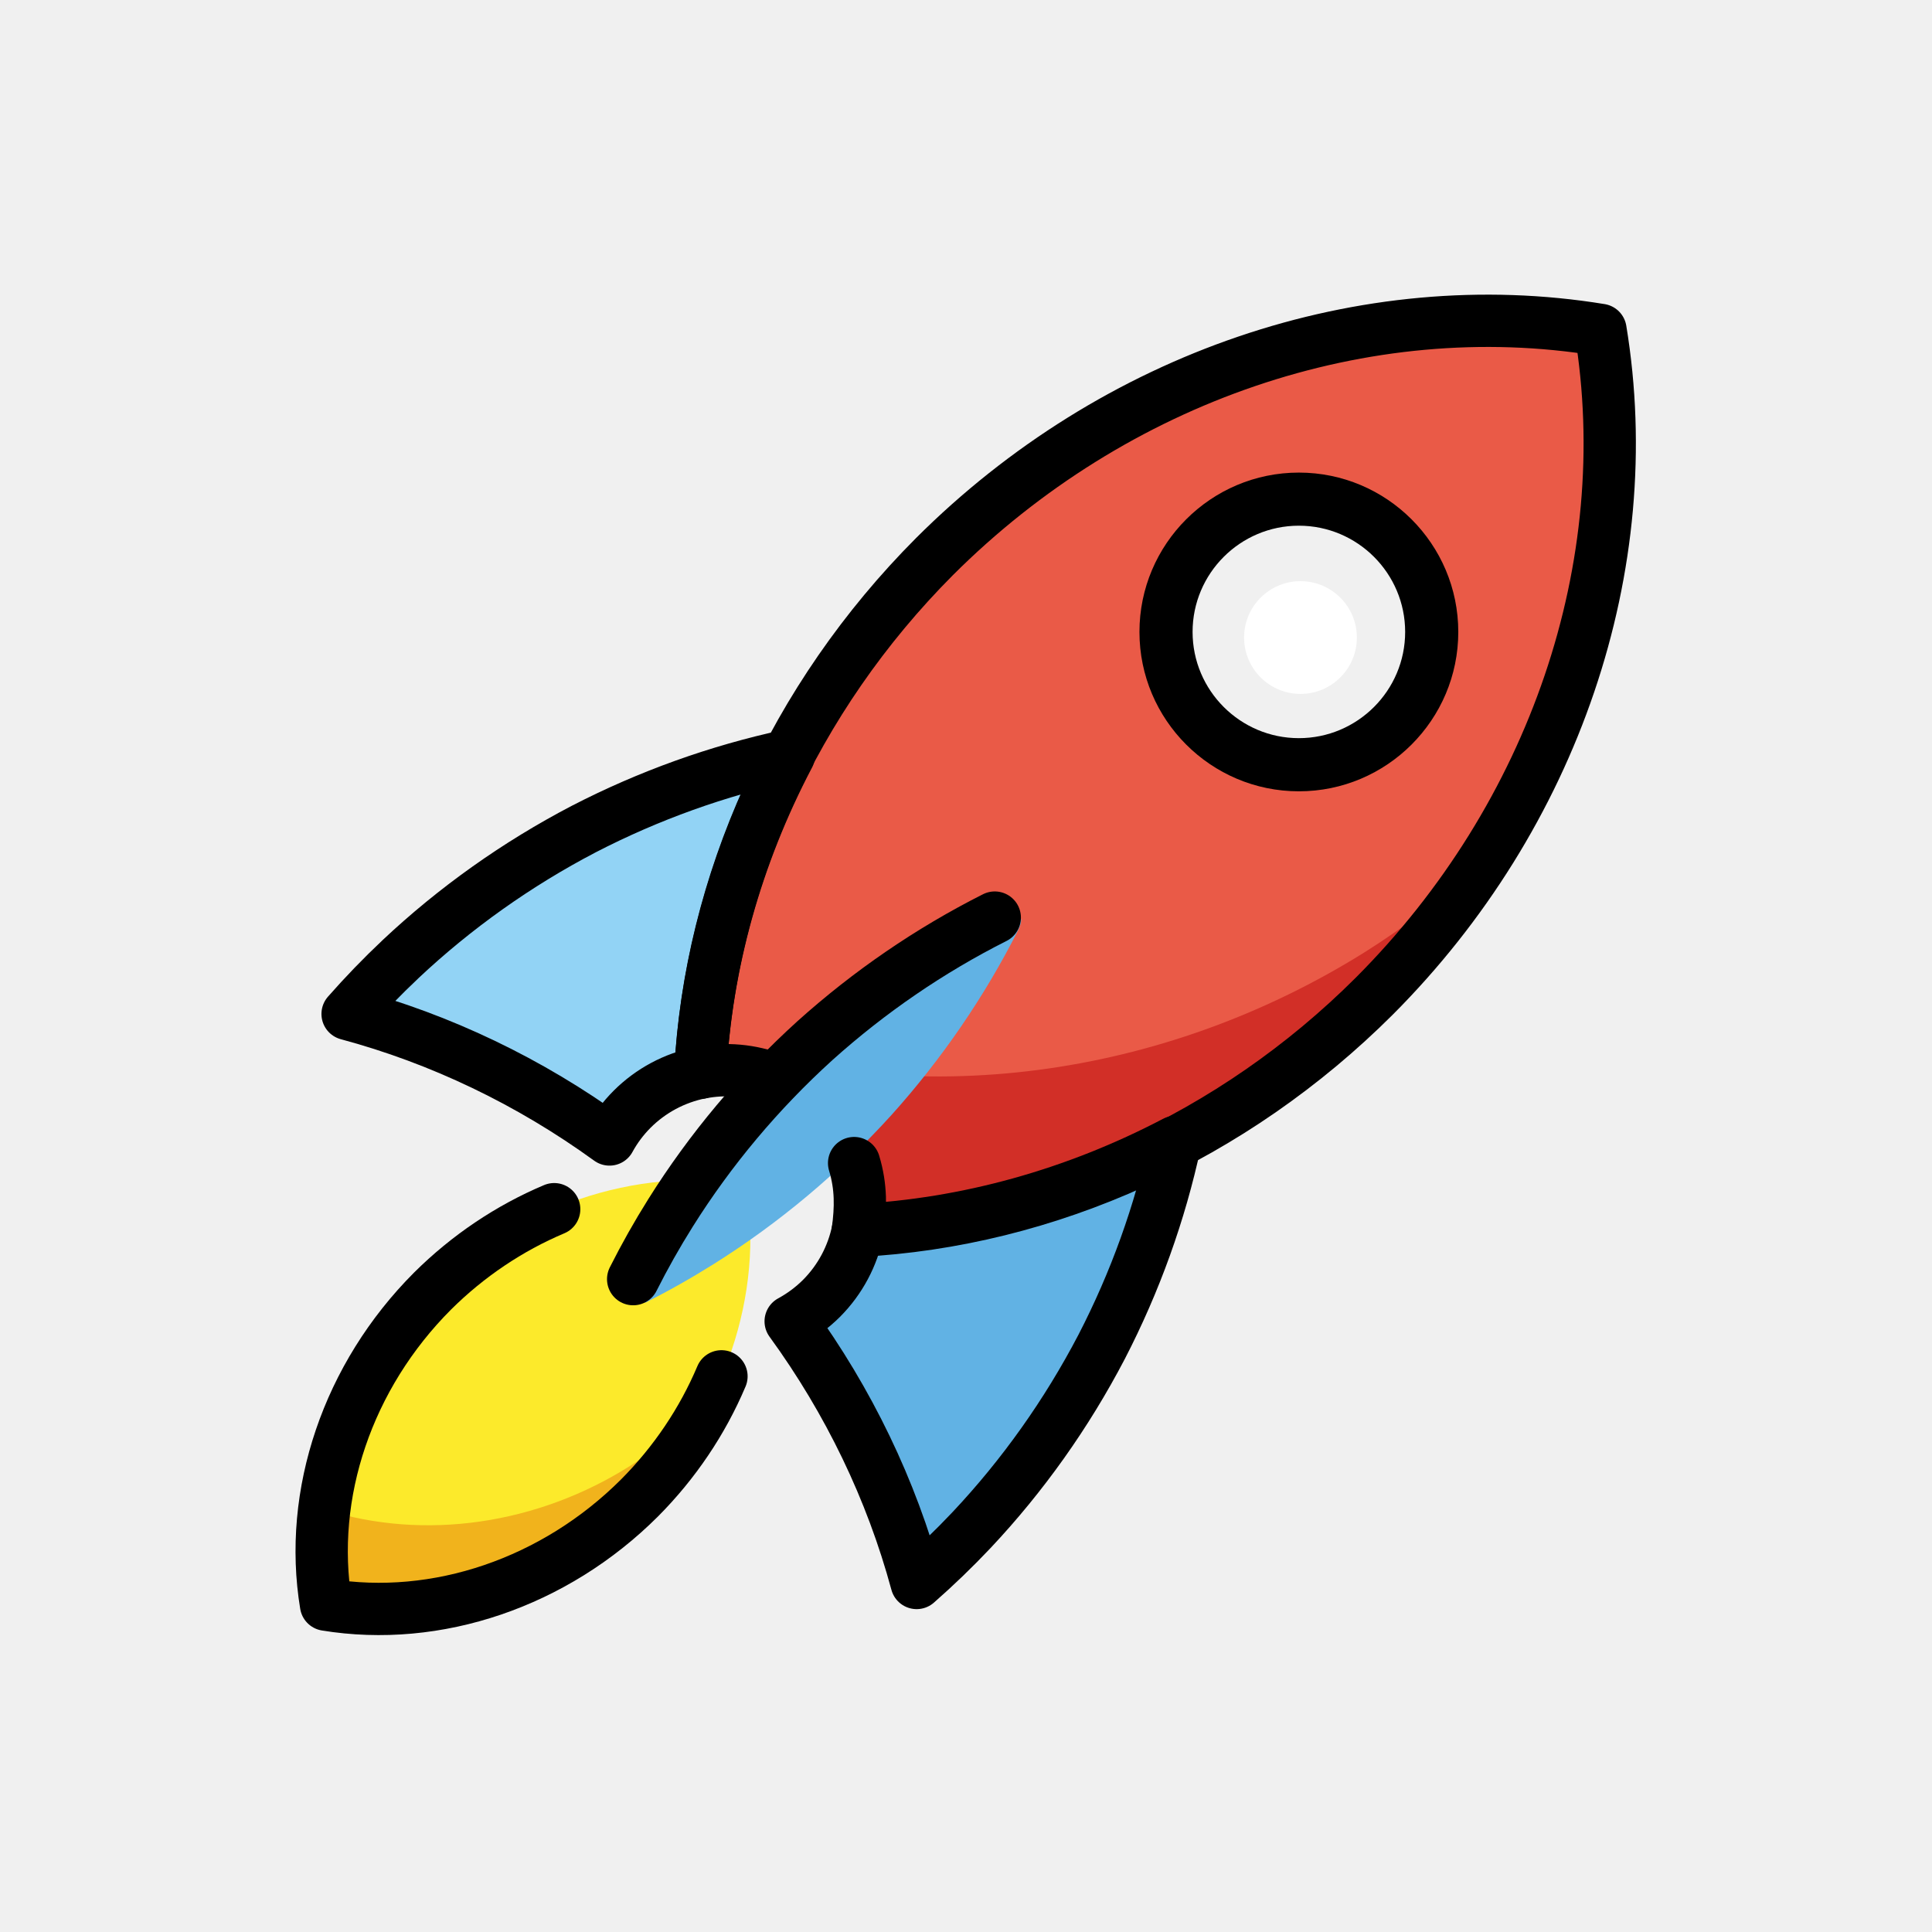
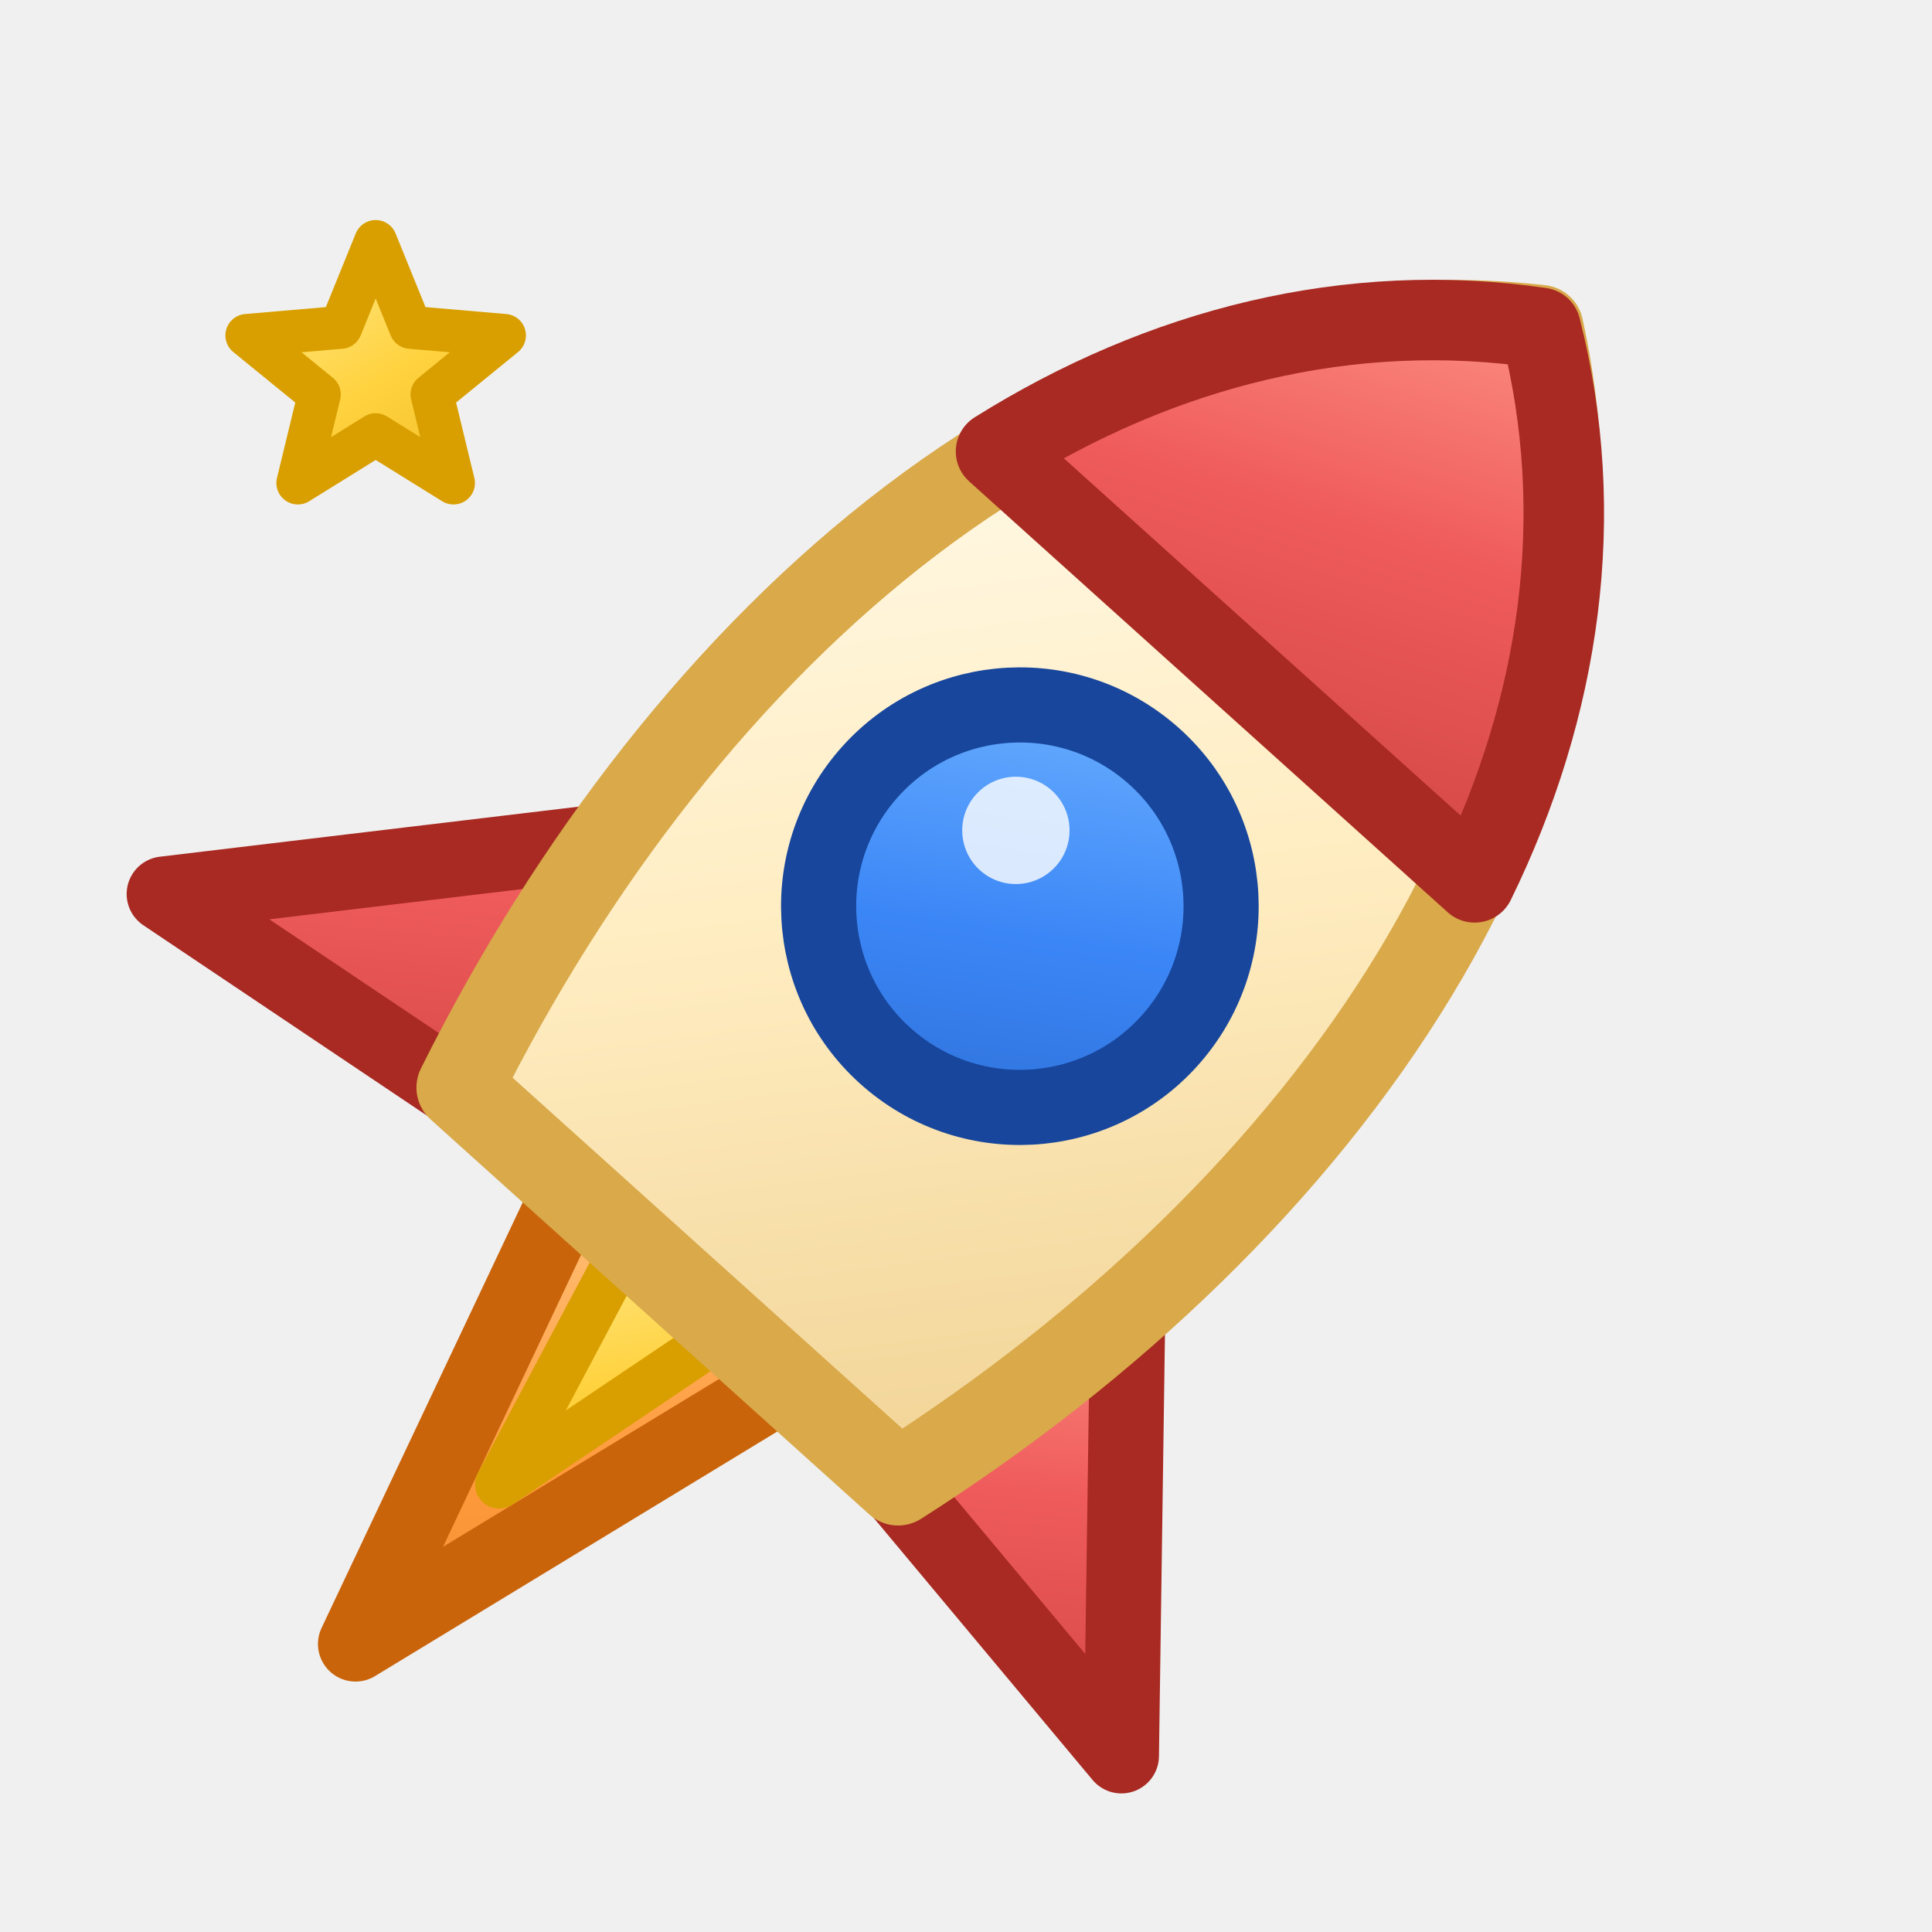
- <svg xmlns="http://www.w3.org/2000/svg" id="emoji" viewBox="0 0 72 72">
-   <g id="color">
-     <circle cx="48.465" cy="23.759" r="2.101" fill="#fff" />
-     <path fill="#fcea2b" d="m16.12,48.114c-3.158,3.163-4.652,7.56-3.97,11.688,4.128.676,8.522-.82,11.683-3.977,3.158-3.163,4.652-7.56,3.97-11.688-4.128-.676-8.522.82-11.683,3.977Z" />
-     <path fill="#61b2e4" d="m31.973,45.839c-.192.966-.666,1.854-1.362,2.551-.339.337-.725.624-1.145.852,2.163,2.972,3.758,6.285,4.695,9.751.709-.622,1.391-1.279,2.042-1.968,1.914-2.034,3.549-4.338,4.852-6.833,1.251-2.42,2.175-4.992,2.744-7.635-3.728,1.954-7.772,3.077-11.826,3.284h0Z" />
-     <path fill="#92d3f5" d="m14.923,35.749c-.69.65-1.347,1.33-1.969,2.038,3.468.931,6.785,2.521,9.76,4.678.226-.414.51-.794.844-1.128.695-.694,1.579-1.167,2.542-1.36.211-4.051,1.336-8.09,3.293-11.814.002-.004.004-.007.006-.011-2.645.569-5.219,1.493-7.641,2.743-2.496,1.303-4.8,2.939-6.835,4.853h0Z" />
-     <path fill="#ea5a47" d="m34.821,20.747c-5.231,5.251-8.367,12.164-8.723,19.233,1.638-.332,3.333.178,4.515,1.358,1.186,1.187,1.696,2.89,1.356,4.533,7.075-.361,13.992-3.502,19.242-8.74,6.712-6.723,9.884-16.067,8.434-24.839-1.732-.283-3.504-.388-5.292-.314-7.174.293-14.21,3.451-19.532,8.768l-0.0.001Zm10.249-.529c1.841-1.841,4.827-1.842,6.669-.001 0.0 0.0.001.001.001.001,1.842,1.841,1.842,4.825.001,6.667-0.0 0-.001.001-.001.001-1.842,1.84-4.827,1.84-6.668-.001-1.842-1.841-1.842-4.825-.001-6.667Z" />
-     <path fill="#f1b31c" d="m26.538,52.037c-.876.983-1.889,1.847-3.007,2.562-3.491,2.223-7.724,2.834-11.441,1.653-.149,1.196-.129,2.392.06,3.55,4.128.676,8.522-.82,11.683-3.977,1.105-1.113,2.021-2.396,2.705-3.787h-0Z" />
-     <path fill="#d22f27" d="m26.204,38.687c-.033.428-.056.856-.068,1.283,1.627-.316,3.305.197,4.477,1.368,1.186,1.187,1.696,2.89,1.356,4.533,7.075-.362,13.991-3.504,19.24-8.741,1.493-1.507,2.827-3.162,3.975-4.934-1.347,1.227-2.805,2.334-4.353,3.307-7.557,4.711-16.694,5.892-24.627,3.183h.001Z" />
-     <path fill="#61b2e4" d="m24.039,48.551c.87-.437,1.721-.918,2.55-1.438,2.443-1.532,4.678-3.405,6.629-5.555l.003-.003c1.88-2.091,3.474-4.419,4.733-6.912.061-.12.097-.252.105-.387-3.398-.753-14.846,10.251-14.02,14.295h0Z" />
+ <svg xmlns="http://www.w3.org/2000/svg" viewBox="0 0 72 72" width="72" height="72">
+   <defs>
+     <linearGradient id="g-blue" x1="0.2" y1="0" x2="0.85" y2="1">
+       <stop offset="0" stop-color="#6bb0ff" />
+       <stop offset="0.55" stop-color="#3b86f7" />
+       <stop offset="1" stop-color="#2e70d7" />
+     </linearGradient>
+     <linearGradient id="g-cream" x1="0.2" y1="0" x2="0.85" y2="1">
+       <stop offset="0" stop-color="#fffdf4" />
+       <stop offset="0.55" stop-color="#ffedc2" />
+       <stop offset="1" stop-color="#f2d598" />
+     </linearGradient>
+     <linearGradient id="g-orange" x1="0.2" y1="0" x2="0.85" y2="1">
+       <stop offset="0" stop-color="#ffc27a" />
+       <stop offset="0.55" stop-color="#ff9a3c" />
+       <stop offset="1" stop-color="#ec872b" />
+     </linearGradient>
+     <linearGradient id="g-red" x1="0.2" y1="0" x2="0.85" y2="1">
+       <stop offset="0" stop-color="#ff9a8a" />
+       <stop offset="0.55" stop-color="#ef5b5b" />
+       <stop offset="1" stop-color="#d64a47" />
+     </linearGradient>
+     <linearGradient id="g-yellow" x1="0.2" y1="0" x2="0.85" y2="1">
+       <stop offset="0" stop-color="#ffe98a" />
+       <stop offset="0.55" stop-color="#ffd23f" />
+       <stop offset="1" stop-color="#f2c029" />
+     </linearGradient>
+   </defs>
+   <g transform="rotate(42 36 36)">
+     <path d="M30 50H42L36 70z" fill="url(#g-orange)" stroke="#c9640b" stroke-width="2.8" stroke-linejoin="round" stroke-linecap="round" />
+     <path d="M33 50H39L36 62z" fill="url(#g-yellow)" stroke="#d99f00" stroke-width="1.8" stroke-linejoin="round" stroke-linecap="round" />
+     <path d="M26 38L12 54L26 52z" fill="url(#g-red)" stroke="#a82a22" stroke-width="2.8" stroke-linejoin="round" stroke-linecap="round" />
+     <path d="M46 38L60 54L46 52z" fill="url(#g-red)" stroke="#a82a22" stroke-width="2.8" stroke-linejoin="round" stroke-linecap="round" />
+     <path d="M36 4C50 14 52 34 47 52H25C20 34 22 14 36 4z" fill="url(#g-cream)" stroke="#d9a94a" stroke-width="3.2" stroke-linejoin="round" stroke-linecap="round" />
+     <path d="M36 4C42 8 46 14 48 21H24C26 14 30 8 36 4z" fill="url(#g-red)" stroke="#a82a22" stroke-width="3" stroke-linejoin="round" stroke-linecap="round" />
+     <circle cx="36" cy="33" r="7.5" fill="url(#g-blue)" stroke="#17469c" stroke-width="2.8" />
+     <circle cx="34" cy="31" r="2" fill="#fff" opacity=".8" />
  </g>
-   <g id="line">
-     <path d="m48.405,29.49c-3.276,0-5.941-2.664-5.941-5.939s2.665-5.939,5.941-5.939,5.941,2.664,5.941,5.939-2.665,5.939-5.941,5.939Zm0-9.899c-2.184,0-3.961,1.776-3.961,3.959s1.777,3.959,3.961,3.959,3.961-1.776,3.961-3.959-1.777-3.959-3.961-3.959Z" />
-     <path fill="none" stroke="#000" stroke-linecap="round" stroke-linejoin="round" stroke-width="1.949" d="m20.653,45.063c-1.678.708-3.222,1.748-4.533,3.051-3.158,3.163-4.652,7.559-3.97,11.687,4.128.676,8.522-.82,11.683-3.977,1.304-1.31,2.345-2.854,3.054-4.532" />
-     <path fill="none" stroke="#000" stroke-linecap="round" stroke-linejoin="round" stroke-width="1.949" d="m14.923,35.749c-.69.65-1.347,1.33-1.969,2.038,3.468.931,6.785,2.521,9.76,4.678.226-.414.51-.794.844-1.128.695-.694,1.579-1.167,2.542-1.36.211-4.051,1.336-8.09,3.293-11.814.002-.004.004-.007.006-.011-2.645.569-5.219,1.493-7.641,2.743-2.496,1.303-4.8,2.939-6.835,4.853h0Z" />
-     <path fill="none" stroke="#000" stroke-linecap="round" stroke-linejoin="round" stroke-width="1.949" d="m31.973,45.839c-.192.966-.666,1.854-1.362,2.551-.339.337-.725.624-1.145.852,2.163,2.972,3.758,6.285,4.695,9.751.709-.622,1.391-1.279,2.042-1.968,1.914-2.034,3.549-4.338,4.852-6.833,1.251-2.42,2.175-4.992,2.744-7.635-3.728,1.954-7.772,3.077-11.826,3.284h0Z" />
-     <path fill="none" stroke="#000" stroke-linecap="round" stroke-linejoin="round" stroke-width="1.949" d="m31.83,43.345c.27.886.251,1.692.137,2.525,7.076-.361,13.993-3.503,19.243-8.741,6.711-6.721,9.884-16.063,8.435-24.834-8.771-1.437-18.108,1.742-24.823,8.451-5.232,5.251-8.368,12.164-8.724,19.234.941-.191,1.898-.094,2.769.239" />
-     <path fill="none" stroke="#000" stroke-linecap="round" stroke-linejoin="round" stroke-width="1.949" d="m37.072,34.196h-0c-2.416,1.218-4.672,2.763-6.7,4.584-2.085,1.891-3.9,4.056-5.384,6.421-.504.803-.968,1.627-1.392,2.469" />
-   </g>
+   <path d="M14.0 9.0L15.3 12.2L18.8 12.5L16.1 14.7L16.9 18.0L14.0 16.2L11.1 18.0L11.9 14.7L9.2 12.5L12.7 12.2z" fill="url(#g-yellow)" stroke="#d99f00" stroke-width="1.6" stroke-linejoin="round" stroke-linecap="round" />
</svg>
